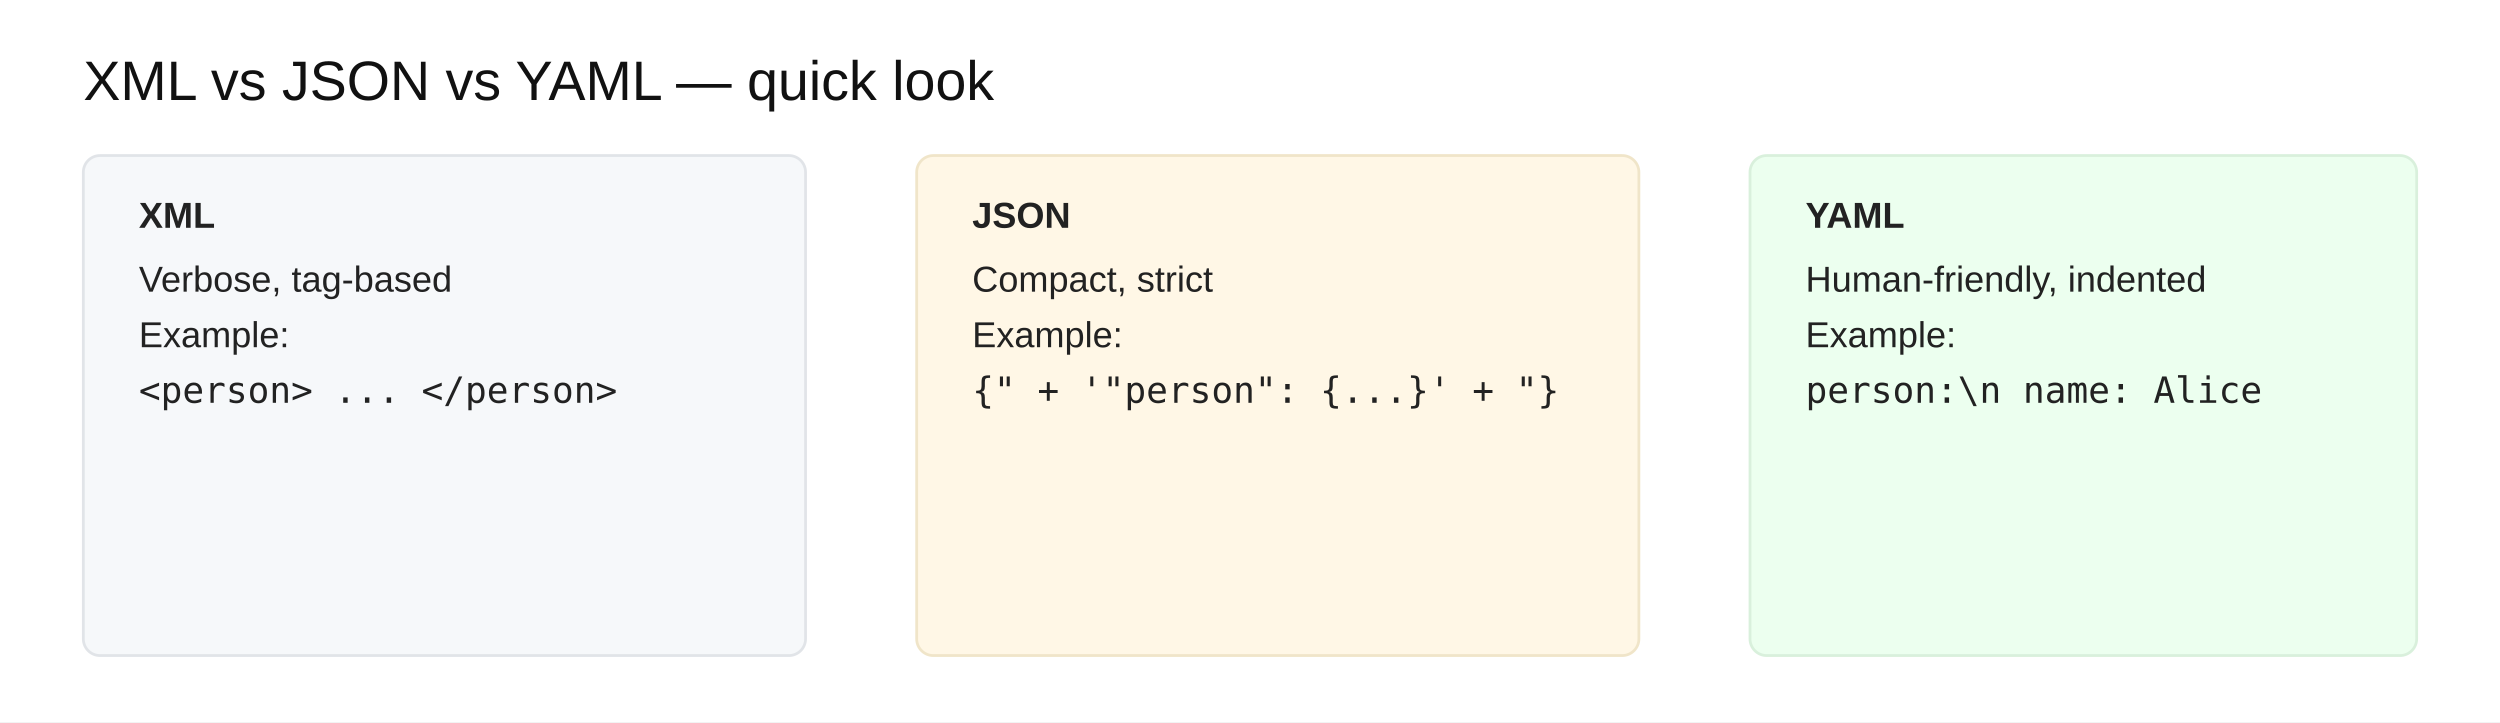
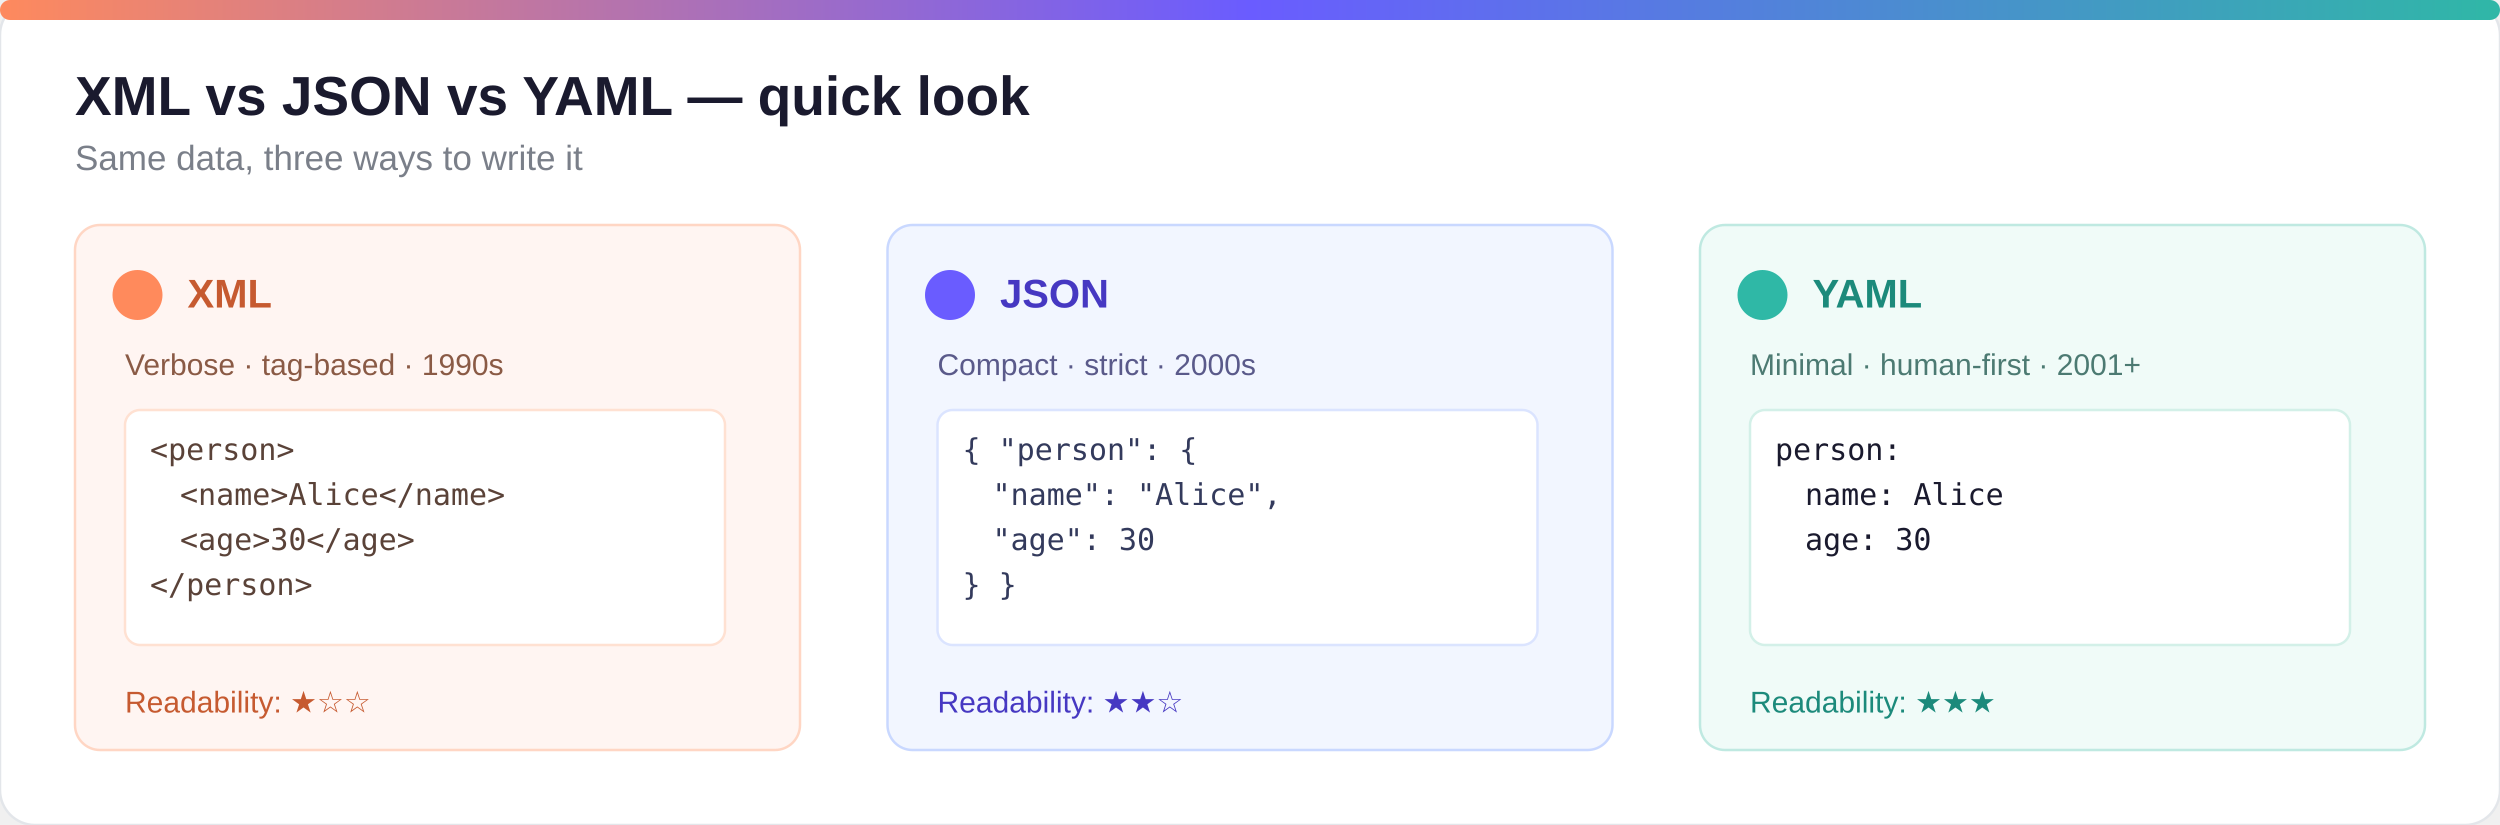
- <svg xmlns="http://www.w3.org/2000/svg" width="900" height="260">
-   <rect width="900" height="260" fill="#ffffff" />
-   <text x="30" y="36" font-size="20" font-family="Arial" fill="#111">XML vs JSON vs YAML — quick look</text>
-   <g font-family="Arial" font-size="13" fill="#222">
-     <rect x="30" y="56" width="260" height="180" fill="#f6f8fa" stroke="#e1e4e8" rx="6" />
-     <text x="50" y="82" font-weight="700">XML</text>
-     <text x="50" y="105">Verbose, tag-based</text>
-     <text x="50" y="125">Example:</text>
-     <text x="50" y="145" font-family="monospace">&lt;person&gt; ... &lt;/person&gt;</text>
-     <rect x="330" y="56" width="260" height="180" fill="#fff7e6" stroke="#f0e5c9" rx="6" />
-     <text x="350" y="82" font-weight="700">JSON</text>
-     <text x="350" y="105">Compact, strict</text>
-     <text x="350" y="125">Example:</text>
-     <text x="350" y="145" font-family="monospace">{" + '"person": {...}' + "}</text>
-     <rect x="630" y="56" width="240" height="180" fill="#ecffef" stroke="#d9f0dc" rx="6" />
-     <text x="650" y="82" font-weight="700">YAML</text>
-     <text x="650" y="105">Human-friendly, indented</text>
-     <text x="650" y="125">Example:</text>
-     <text x="650" y="145" font-family="monospace">person:\n  name: Alice</text>
+ <svg xmlns="http://www.w3.org/2000/svg" width="1000" height="330" viewBox="0 0 1000 330">
+   <defs>
+     <linearGradient id="cmpAccent" x1="0" y1="0" x2="1" y2="0">
+       <stop offset="0%" stop-color="#ff8a5c" />
+       <stop offset="50%" stop-color="#6a5cff" />
+       <stop offset="100%" stop-color="#2fb8a6" />
+     </linearGradient>
+   </defs>
+   <rect width="1000" height="330" fill="#ffffff" stroke="#e3e6ea" rx="14" />
+   <rect x="0" y="0" width="1000" height="8" fill="url(#cmpAccent)" rx="4" />
+   <text x="30" y="46" font-size="22" font-weight="bold" font-family="Arial" fill="#1a1a2e">XML vs JSON vs YAML — quick look</text>
+   <text x="30" y="68" font-size="14" font-family="Arial" fill="#7a7f89">Same data, three ways to write it</text>
+   <g font-family="Arial">
+     <rect x="30" y="90" width="290" height="210" fill="#fff5f2" stroke="#ffd6c4" rx="10" />
+     <circle cx="55" cy="118" r="10" fill="#ff8a5c" />
+     <text x="75" y="123" font-size="16" font-weight="bold" fill="#c65a30">XML</text>
+     <text x="50" y="150" font-size="12" fill="#8a5a45">Verbose · tag-based · 1990s</text>
+     <rect x="50" y="164" width="240" height="94" fill="#ffffff" stroke="#ffe1d2" rx="6" />
+     <text x="60" y="184" font-family="Consolas, monospace" font-size="12" fill="#5a4238">&lt;person&gt;</text>
+     <text x="72" y="202" font-family="Consolas, monospace" font-size="12" fill="#5a4238">&lt;name&gt;Alice&lt;/name&gt;</text>
+     <text x="72" y="220" font-family="Consolas, monospace" font-size="12" fill="#5a4238">&lt;age&gt;30&lt;/age&gt;</text>
+     <text x="60" y="238" font-family="Consolas, monospace" font-size="12" fill="#5a4238">&lt;/person&gt;</text>
+     <text x="50" y="285" font-size="12" fill="#c65a30">Readability: ★☆☆</text>
+   </g>
+   <g font-family="Arial">
+     <rect x="355" y="90" width="290" height="210" fill="#f2f6ff" stroke="#c9d8ff" rx="10" />
+     <circle cx="380" cy="118" r="10" fill="#6a5cff" />
+     <text x="400" y="123" font-size="16" font-weight="bold" fill="#4638c2">JSON</text>
+     <text x="375" y="150" font-size="12" fill="#5a5a8a">Compact · strict · 2000s</text>
+     <rect x="375" y="164" width="240" height="94" fill="#ffffff" stroke="#dbe4ff" rx="6" />
+     <text x="385" y="184" font-family="Consolas, monospace" font-size="12" fill="#333a5c">{ "person": {</text>
+     <text x="397" y="202" font-family="Consolas, monospace" font-size="12" fill="#333a5c">"name": "Alice",</text>
+     <text x="397" y="220" font-family="Consolas, monospace" font-size="12" fill="#333a5c">"age": 30</text>
+     <text x="385" y="238" font-family="Consolas, monospace" font-size="12" fill="#333a5c">} }</text>
+     <text x="375" y="285" font-size="12" fill="#4638c2">Readability: ★★☆</text>
+   </g>
+   <g font-family="Arial">
+     <rect x="680" y="90" width="290" height="210" fill="#f0fbf8" stroke="#bfe9e1" rx="10" />
+     <circle cx="705" cy="118" r="10" fill="#2fb8a6" />
+     <text x="725" y="123" font-size="16" font-weight="bold" fill="#1c8a7b">YAML</text>
+     <text x="700" y="150" font-size="12" fill="#4c7a72">Minimal · human-first · 2001+</text>
+     <rect x="700" y="164" width="240" height="94" fill="#ffffff" stroke="#d3f0e8" rx="6" />
+     <text x="710" y="184" font-family="Consolas, monospace" font-size="12" fill="#1a1a2e">person:</text>
+     <text x="722" y="202" font-family="Consolas, monospace" font-size="12" fill="#1a1a2e">name: Alice</text>
+     <text x="722" y="220" font-family="Consolas, monospace" font-size="12" fill="#1a1a2e">age: 30</text>
+     <text x="700" y="285" font-size="12" fill="#1c8a7b">Readability: ★★★</text>
  </g>
</svg>
